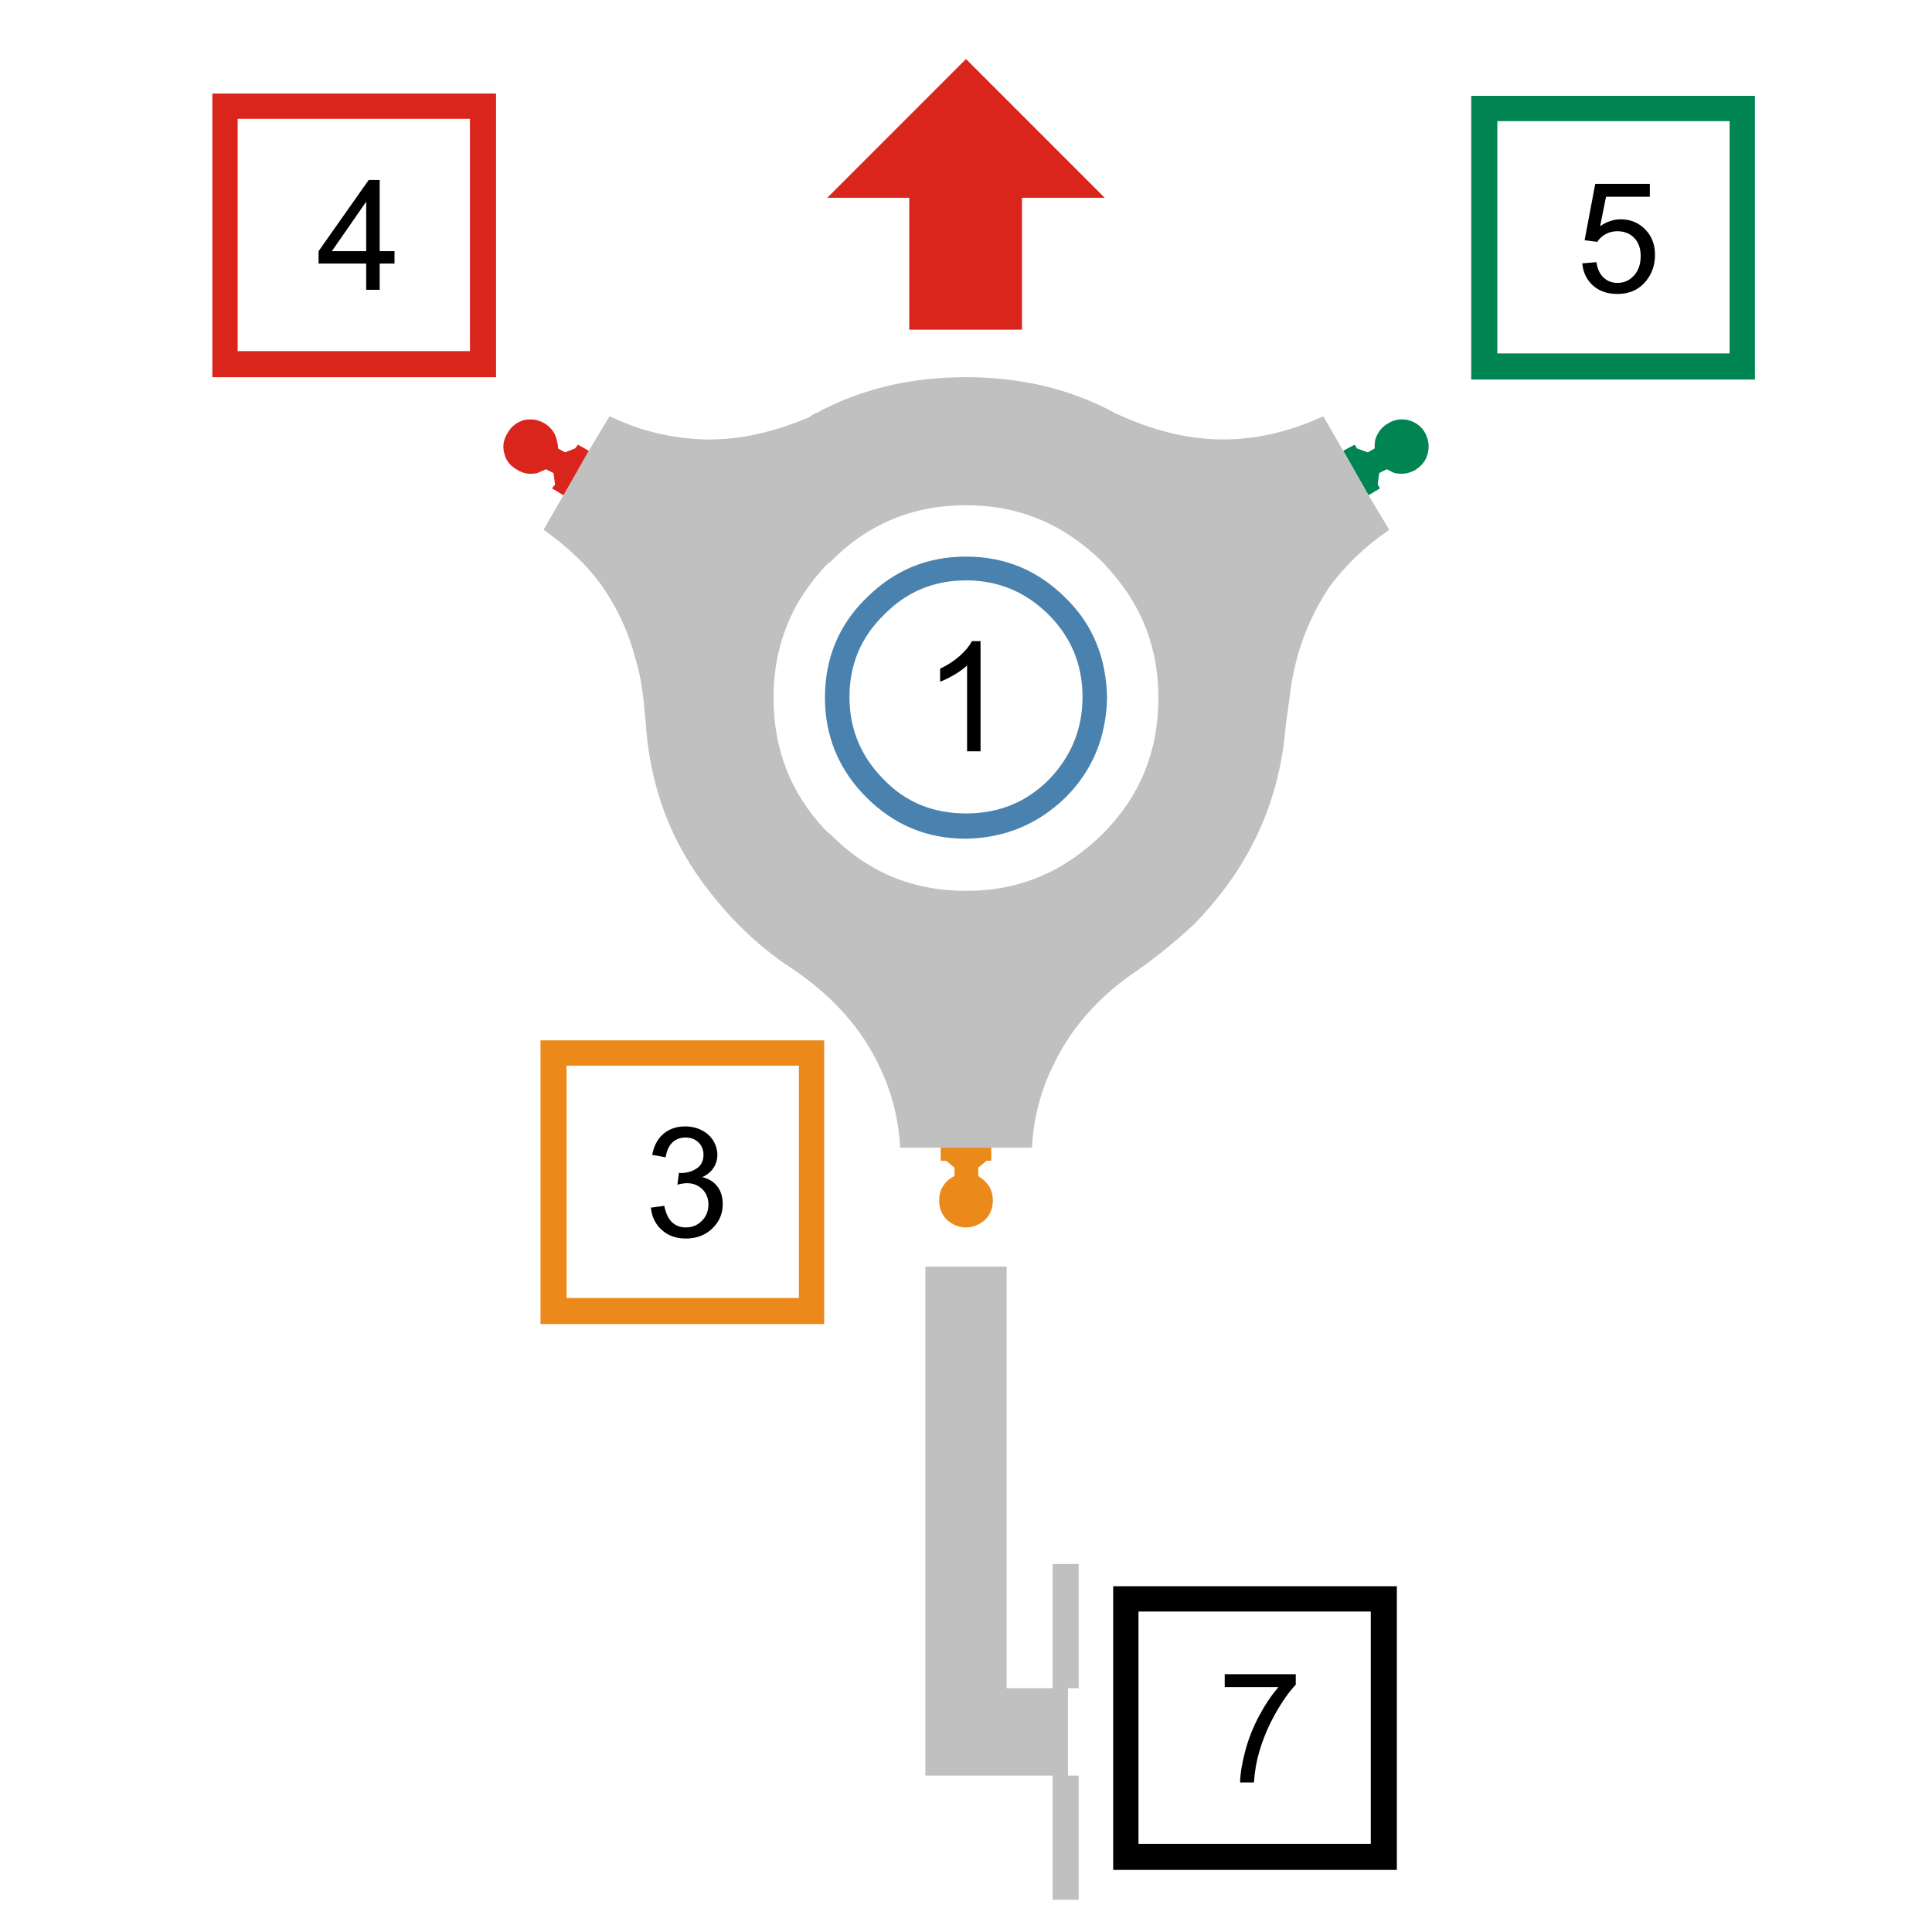
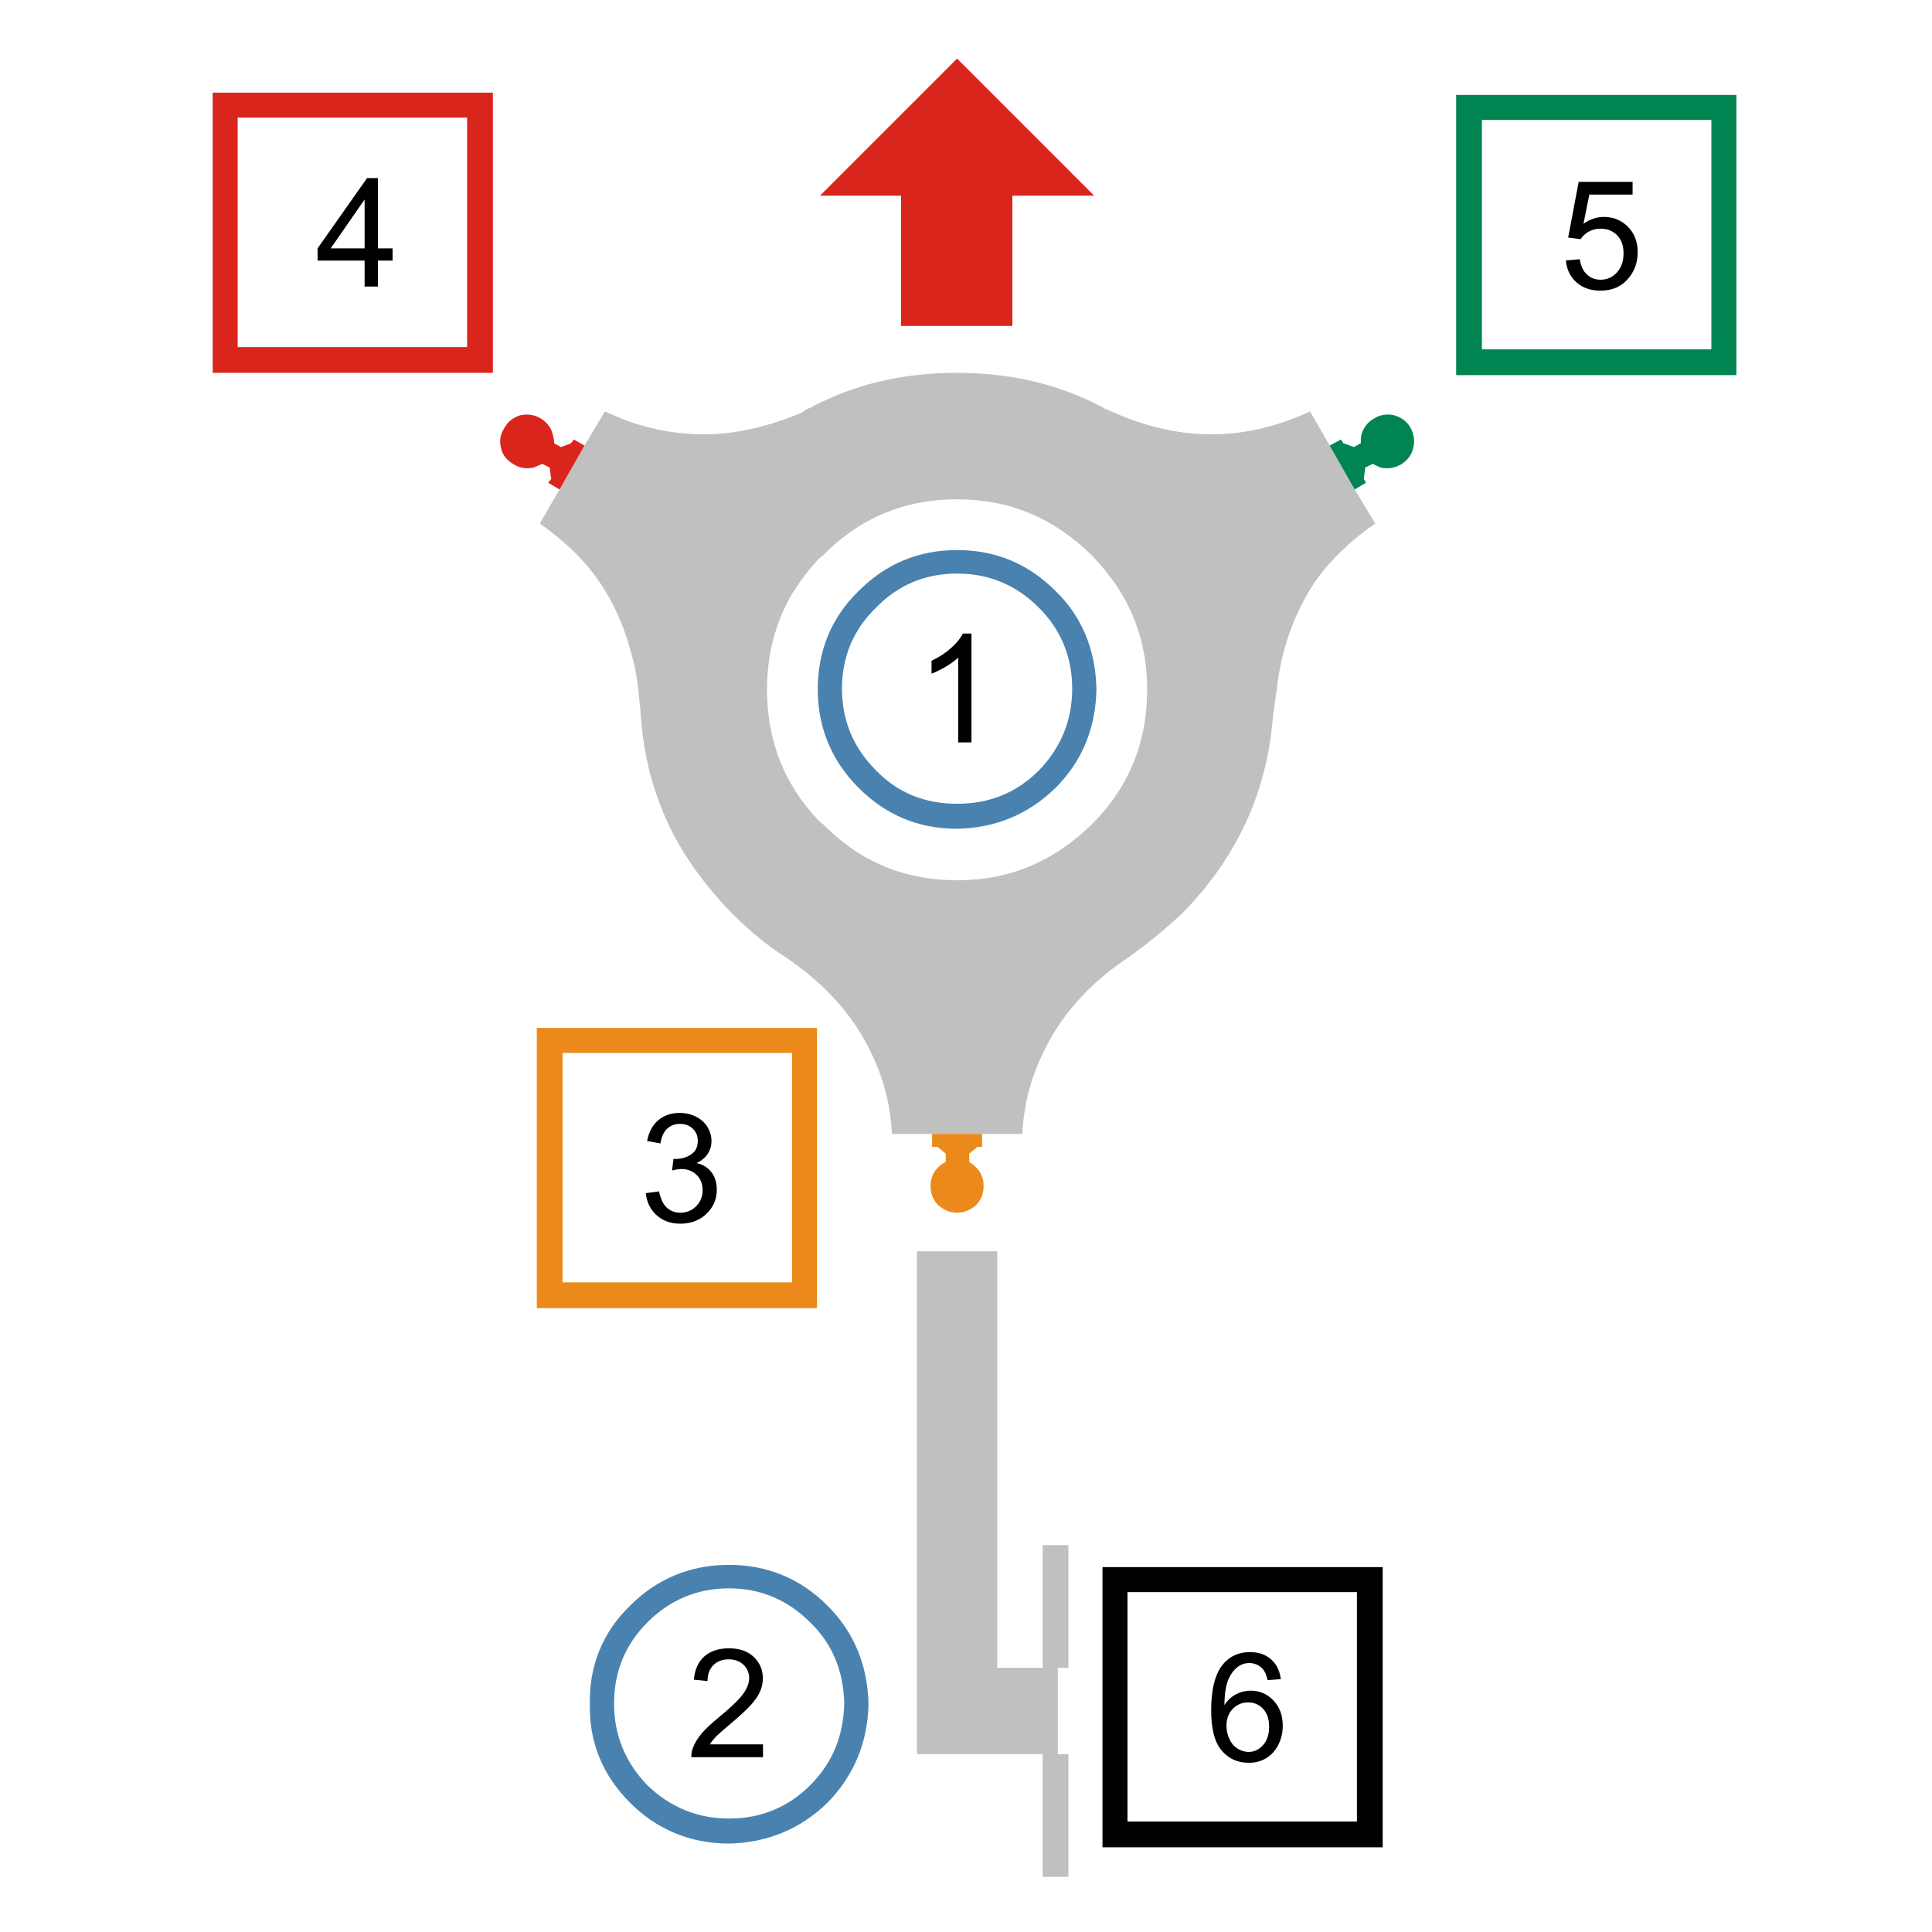
- <svg xmlns="http://www.w3.org/2000/svg" xml:space="preserve" width="88.9mm" height="88.9mm" style="shape-rendering:geometricPrecision; text-rendering:geometricPrecision; image-rendering:optimizeQuality; fill-rule:evenodd; clip-rule:evenodd" viewBox="0 0 88.9 88.9">
+ <svg xmlns="http://www.w3.org/2000/svg" xml:space="preserve" width="90mm" height="90mm" style="shape-rendering:geometricPrecision; text-rendering:geometricPrecision; image-rendering:optimizeQuality; fill-rule:evenodd; clip-rule:evenodd" viewBox="0 0 90 90">
  <defs>
    <style type="text/css">
   
    .fil6 {fill:none;fill-rule:nonzero}
    .fil5 {fill:black;fill-rule:nonzero}
    .fil1 {fill:silver;fill-rule:nonzero}
    .fil0 {fill:#008452;fill-rule:nonzero}
    .fil2 {fill:#4A82AF;fill-rule:nonzero}
-     .fil3 {fill:#DA251D;fill-rule:nonzero}
-     .fil4 {fill:#EB891B;fill-rule:nonzero}
+     .fil4 {fill:#DA251D;fill-rule:nonzero}
+     .fil3 {fill:#EB891B;fill-rule:nonzero}
   
  </style>
  </defs>
  <g id="__x0023_Layer_x0020_1">
-     <g id="_77546944">
+     <g id="_163606640">
+       <path id="_163600880" class="fil0" d="M80.886 17.475l0 -13.053 -13.053 0 0 13.053 13.053 0zm-1.164 -11.889l0 0 0 10.689 -10.689 0 0 -10.689 10.689 0z" />
+       <path id="_163604600" class="fil1" d="M57.32 20.192c-1.905,0.176 -3.81,-0.212 -5.785,-1.129l-0.035 0c-0.035,-0.035 -0.071,-0.035 -0.106,-0.071 -2.046,-1.094 -4.304,-1.623 -6.809,-1.623 -2.364,0 -4.516,0.459 -6.491,1.446 -0.106,0.035 -0.212,0.106 -0.318,0.176 -0.141,0.035 -0.282,0.106 -0.388,0.212 -1.905,0.811 -3.74,1.164 -5.503,0.988 -0.847,-0.07 -1.658,-0.247 -2.505,-0.529 -0.388,-0.141 -0.811,-0.318 -1.199,-0.494l-0.953 1.587 -1.164 2.046 -0.917 1.587c1.094,0.776 2.046,1.658 2.752,2.681 0.67,0.988 1.164,2.046 1.482,3.281 0.176,0.565 0.282,1.164 0.353,1.764l0.106 1.058c0.176,2.999 1.164,5.644 2.999,7.938 0.388,0.494 0.811,0.988 1.305,1.482 0.776,0.776 1.587,1.446 2.47,2.011 1.87,1.27 3.175,2.752 3.986,4.48 0.564,1.164 0.882,2.399 0.953,3.74l1.87 0 2.328 0 1.87 0c0.071,-1.341 0.388,-2.575 0.953,-3.74 0.811,-1.729 2.117,-3.245 3.986,-4.48 0.847,-0.6 1.658,-1.27 2.47,-2.011 2.575,-2.611 3.986,-5.644 4.269,-9.207l0.176 -1.27c0.212,-1.94 0.847,-3.598 1.799,-5.045 0.741,-1.023 1.658,-1.905 2.787,-2.681l-0.953 -1.587 -1.164 -2.046 -0.917 -1.587c-1.235,0.564 -2.47,0.917 -3.704,1.023zm-5.045 7.514l0 0c0.776,1.305 1.164,2.787 1.164,4.41 0,2.47 -0.847,4.551 -2.575,6.279 -1.764,1.729 -3.81,2.611 -6.279,2.611 -2.469,0 -4.551,-0.882 -6.244,-2.611 -0.106,-0.071 -0.176,-0.141 -0.247,-0.212 -1.587,-1.693 -2.364,-3.704 -2.364,-6.068 0,-1.623 0.388,-3.104 1.164,-4.445 0.353,-0.564 0.741,-1.094 1.199,-1.587 0.071,-0.07 0.141,-0.141 0.247,-0.212 1.693,-1.729 3.775,-2.611 6.244,-2.611 2.469,0 4.516,0.882 6.279,2.611 0.529,0.564 1.023,1.164 1.411,1.834z" />
+       <path id="_163601048" class="fil2" d="M51.076 32.116c-0.035,-1.799 -0.635,-3.351 -1.905,-4.586 -1.27,-1.27 -2.787,-1.905 -4.586,-1.905 -1.799,0 -3.316,0.635 -4.586,1.905 -1.27,1.235 -1.905,2.787 -1.905,4.586 0,1.764 0.635,3.316 1.905,4.586 1.27,1.27 2.787,1.905 4.586,1.905 1.799,-0.035 3.316,-0.67 4.586,-1.905 1.27,-1.27 1.87,-2.822 1.905,-4.586zm-2.681 -3.81l0 0c1.023,1.023 1.552,2.293 1.552,3.775 0,1.482 -0.529,2.752 -1.552,3.81 -1.058,1.058 -2.328,1.552 -3.81,1.552 -1.482,0 -2.752,-0.494 -3.775,-1.552 -1.058,-1.058 -1.587,-2.328 -1.587,-3.81 0,-1.482 0.529,-2.752 1.587,-3.775 1.023,-1.058 2.293,-1.587 3.775,-1.587 1.482,0 2.752,0.529 3.81,1.587z" />
+       <path id="_163595912" class="fil0" d="M62.577 20.65l-0.106 -0.176 -0.529 0.282 1.164 2.046 0.529 -0.318 -0.106 -0.176 0.071 -0.529 0.353 -0.176c0.106,0.071 0.212,0.106 0.353,0.176 0.353,0.071 0.635,0.035 0.953,-0.141 0.282,-0.176 0.494,-0.423 0.565,-0.741 0.106,-0.353 0.035,-0.67 -0.106,-0.953 -0.176,-0.318 -0.423,-0.494 -0.776,-0.6 -0.318,-0.071 -0.635,-0.035 -0.917,0.141 -0.318,0.176 -0.494,0.423 -0.6,0.741 -0.035,0.141 -0.035,0.282 -0.035,0.423l-0.318 0.176 -0.494 -0.176z" />
+       <path id="_163604024" class="fil3" d="M45.749 53.423l0 -0.6 -2.328 0 0 0.6 0.247 0 0.388 0.318 0 0.388c-0.141,0.07 -0.247,0.141 -0.353,0.247 -0.247,0.247 -0.353,0.529 -0.353,0.882 0,0.318 0.106,0.635 0.353,0.882 0.247,0.212 0.529,0.353 0.882,0.353 0.353,0 0.635,-0.141 0.882,-0.353 0.247,-0.247 0.353,-0.564 0.353,-0.882 0,-0.353 -0.106,-0.635 -0.353,-0.882 -0.106,-0.106 -0.212,-0.176 -0.318,-0.247l0 -0.388 0.388 -0.318 0.212 0z" />
+       <path id="_163599440" class="fil4" d="M23.489 19.945c-0.176,0.282 -0.247,0.6 -0.141,0.953 0.071,0.318 0.282,0.564 0.6,0.741 0.282,0.176 0.6,0.212 0.917,0.141 0.141,-0.07 0.282,-0.106 0.388,-0.176l0.353 0.176 0.071 0.529 -0.141 0.176 0.529 0.318 1.164 -2.046 -0.494 -0.282 -0.141 0.176 -0.459 0.176 -0.318 -0.176c0,-0.141 -0.035,-0.282 -0.071,-0.423 -0.07,-0.318 -0.282,-0.564 -0.564,-0.741 -0.318,-0.176 -0.6,-0.212 -0.953,-0.141 -0.318,0.106 -0.565,0.282 -0.741,0.6z" />
+       <polygon id="_163605968" class="fil4" points="47.16,15.182 47.16,9.114 50.97,9.114 44.585,2.729 38.2,9.114 41.975,9.114 41.975,15.182 " />
+       <path id="_163605872" class="fil4" d="M22.96 17.369l0 -13.053 -13.053 0 0 13.053 13.053 0zm-1.2 -11.889l0 0 0 10.689 -10.689 0 0 -10.689 10.689 0z" />
+       <path id="_163605464" class="fil3" d="M38.059 47.885l-13.053 0 0 13.053 13.053 0 0 -13.053zm-11.853 1.164l0 0 10.689 0 0 10.689 -10.689 0 0 -10.689z" />
+       <path id="_163605512" class="fil2" d="M27.476 79.388c-0.035,1.764 0.6,3.316 1.87,4.586 1.27,1.27 2.822,1.905 4.621,1.905 1.764,-0.035 3.316,-0.67 4.586,-1.905 1.235,-1.27 1.87,-2.822 1.905,-4.586 -0.035,-1.799 -0.67,-3.351 -1.905,-4.586 -1.27,-1.27 -2.822,-1.905 -4.586,-1.905 -1.799,0 -3.351,0.635 -4.621,1.905 -1.27,1.235 -1.905,2.787 -1.87,4.586zm2.681 3.775l0 0c-1.023,-1.058 -1.552,-2.328 -1.552,-3.81 0,-1.482 0.529,-2.752 1.552,-3.775 1.058,-1.058 2.328,-1.587 3.81,-1.587 1.446,0 2.716,0.529 3.775,1.587 1.058,1.023 1.552,2.293 1.587,3.775 -0.035,1.482 -0.529,2.752 -1.587,3.81 -1.023,1.023 -2.293,1.552 -3.775,1.552 -1.482,0 -2.752,-0.529 -3.81,-1.552z" />
+       <polygon id="_163605632" class="fil1" points="42.715,58.292 42.715,81.716 48.572,81.716 48.572,87.431 49.771,87.431 49.771,81.716 49.277,81.716 49.277,77.694 49.771,77.694 49.771,71.979 48.572,71.979 48.572,77.694 46.455,77.694 46.455,58.292 " />
+       <path id="_163606304" class="fil5" d="M64.411 73.002l-13.053 0 0 13.053 13.053 0 0 -13.053zm-11.889 1.164l0 0 10.689 0 0 10.689 -10.689 0 0 -10.689z" />
+       <polygon id="_163605728" class="fil6" points="88.682,88.56 88.682,0.366 0.488,0.366 0.488,88.56 " />
      <g>
-         <path id="_77546872" class="fil0" d="M63.888 19.473c-0.318,0.176 -0.494,0.423 -0.6,0.741 -0.035,0.141 -0.035,0.282 -0.035,0.423l-0.318 0.176 -0.494 -0.176 -0.106 -0.176 -0.529 0.282 1.164 2.046 0.529 -0.318 -0.106 -0.176 0.071 -0.529 0.353 -0.176c0.106,0.071 0.212,0.106 0.353,0.176 0.353,0.071 0.635,0.035 0.953,-0.141 0.282,-0.176 0.494,-0.423 0.565,-0.741 0.106,-0.353 0.035,-0.67 -0.106,-0.953 -0.176,-0.318 -0.423,-0.494 -0.776,-0.6 -0.318,-0.071 -0.635,-0.035 -0.917,0.141z" />
-         <path id="_77546776" class="fil1" d="M60.889 19.156c-1.235,0.564 -2.47,0.917 -3.704,1.023 -1.905,0.176 -3.81,-0.212 -5.785,-1.129l-0.035 0c-0.035,-0.035 -0.071,-0.035 -0.106,-0.071 -2.046,-1.094 -4.304,-1.623 -6.809,-1.623 -2.364,0 -4.516,0.459 -6.491,1.446 -0.106,0.035 -0.212,0.106 -0.318,0.176 -0.141,0.035 -0.282,0.106 -0.388,0.212 -1.905,0.811 -3.74,1.164 -5.503,0.988 -0.847,-0.07 -1.658,-0.247 -2.505,-0.529 -0.388,-0.141 -0.811,-0.318 -1.199,-0.494l-0.953 1.587 -1.164 2.046 -0.917 1.587c1.094,0.776 2.046,1.658 2.752,2.681 0.67,0.988 1.164,2.046 1.482,3.281 0.176,0.565 0.282,1.164 0.353,1.764l0.106 1.058c0.176,2.999 1.164,5.644 2.999,7.938 0.388,0.494 0.811,0.988 1.305,1.482 0.776,0.776 1.587,1.446 2.47,2.011 1.87,1.27 3.175,2.752 3.986,4.48 0.564,1.164 0.882,2.399 0.953,3.74l1.87 0 2.328 0 1.87 0c0.071,-1.341 0.388,-2.575 0.953,-3.74 0.811,-1.729 2.117,-3.245 3.986,-4.48 0.847,-0.6 1.658,-1.27 2.47,-2.011 2.575,-2.611 3.986,-5.644 4.269,-9.207l0.176 -1.27c0.212,-1.94 0.847,-3.598 1.799,-5.045 0.741,-1.023 1.658,-1.905 2.787,-2.681l-0.953 -1.587 -1.164 -2.046 -0.917 -1.587zm-24.13 8.502l0 0c0.353,-0.564 0.741,-1.094 1.199,-1.587 0.071,-0.07 0.141,-0.141 0.247,-0.212 1.693,-1.729 3.775,-2.611 6.244,-2.611 2.469,0 4.516,0.882 6.279,2.611 0.529,0.564 1.023,1.164 1.411,1.834 0.776,1.305 1.164,2.787 1.164,4.41 0,2.47 -0.847,4.551 -2.575,6.279 -1.764,1.729 -3.81,2.611 -6.279,2.611 -2.469,0 -4.551,-0.882 -6.244,-2.611 -0.106,-0.071 -0.176,-0.141 -0.247,-0.212 -1.587,-1.693 -2.364,-3.704 -2.364,-6.068 0,-1.623 0.388,-3.104 1.164,-4.445z" />
-         <path id="_77546680" class="fil2" d="M49.036 27.517c-1.27,-1.27 -2.787,-1.905 -4.586,-1.905 -1.799,0 -3.316,0.635 -4.586,1.905 -1.27,1.235 -1.905,2.787 -1.905,4.586 0,1.764 0.635,3.316 1.905,4.586 1.27,1.27 2.787,1.905 4.586,1.905 1.799,-0.035 3.316,-0.67 4.586,-1.905 1.27,-1.27 1.87,-2.822 1.905,-4.586 -0.035,-1.799 -0.635,-3.351 -1.905,-4.586zm-8.361 0.776l0 0c1.023,-1.058 2.293,-1.587 3.775,-1.587 1.482,0 2.752,0.529 3.81,1.587 1.023,1.023 1.552,2.293 1.552,3.775 0,1.482 -0.529,2.752 -1.552,3.81 -1.058,1.058 -2.328,1.552 -3.81,1.552 -1.482,0 -2.752,-0.494 -3.775,-1.552 -1.058,-1.058 -1.587,-2.328 -1.587,-3.81 0,-1.482 0.529,-2.752 1.587,-3.775z" />
-         <path id="_77546584" class="fil3" d="M26.458 20.637l-0.459 0.176 -0.318 -0.176c0,-0.141 -0.035,-0.282 -0.071,-0.423 -0.07,-0.318 -0.282,-0.564 -0.564,-0.741 -0.318,-0.176 -0.6,-0.212 -0.953,-0.141 -0.318,0.106 -0.565,0.282 -0.741,0.6 -0.176,0.282 -0.247,0.6 -0.141,0.953 0.071,0.318 0.282,0.564 0.6,0.741 0.282,0.176 0.6,0.212 0.917,0.141 0.141,-0.07 0.282,-0.106 0.388,-0.176l0.353 0.176 0.071 0.529 -0.141 0.176 0.529 0.318 1.164 -2.046 -0.494 -0.282 -0.141 0.176z" />
-         <path id="_77546440" class="fil4" d="M43.286 53.41l0.247 0 0.388 0.318 0 0.388c-0.141,0.07 -0.247,0.141 -0.353,0.247 -0.247,0.247 -0.353,0.529 -0.353,0.882 0,0.318 0.106,0.635 0.353,0.882 0.247,0.212 0.529,0.353 0.882,0.353 0.353,0 0.635,-0.141 0.882,-0.353 0.247,-0.247 0.353,-0.564 0.353,-0.882 0,-0.353 -0.106,-0.635 -0.353,-0.882 -0.106,-0.106 -0.212,-0.176 -0.318,-0.247l0 -0.388 0.388 -0.318 0.212 0 0 -0.6 -2.328 0 0 0.6z" />
-         <path id="_77546344" class="fil0" d="M67.698 4.41l0 13.053 13.053 0 0 -13.053 -13.053 0zm1.2 1.164l0 0 10.689 0 0 10.689 -10.689 0 0 -10.689z" />
-         <polygon id="_77546296" class="fil3" points="50.835,9.102 44.45,2.716 38.065,9.102 41.839,9.102 41.839,15.169 47.025,15.169 47.025,9.102 " />
-         <path id="_77546152" class="fil3" d="M9.772 4.304l0 13.053 13.053 0 0 -13.053 -13.053 0zm1.164 11.853l0 0 0 -10.689 10.689 0 0 10.689 -10.689 0z" />
-         <path id="_77546080" class="fil4" d="M24.871 47.872l0 13.053 13.053 0 0 -13.053 -13.053 0zm11.889 11.853l0 0 -10.689 0 0 -10.689 10.689 0 0 10.689z" />
-         <polygon id="_77546992" class="fil1" points="46.32,58.279 42.58,58.279 42.58,81.703 48.436,81.703 48.436,87.418 49.636,87.418 49.636,81.703 49.142,81.703 49.142,77.681 49.636,77.681 49.636,71.966 48.436,71.966 48.436,77.681 46.32,77.681 " />
-         <path id="_103246280" class="fil5" d="M51.223 72.99l0 13.053 13.053 0 0 -13.053 -13.053 0zm1.164 11.853l0 0 0 -10.689 10.689 0 0 10.689 -10.689 0z" />
-         <polygon id="_103246472" class="fil6" points="88.547,88.547 88.547,0.353 0.353,0.353 0.353,88.547 " />
+         <path id="_163604960" class="fil5" d="M16.985 13.348l0 -1.209 -2.191 0 0 -0.569 2.305 -3.273 0.507 0 0 3.273 0.682 0 0 0.569 -0.682 0 0 1.209 -0.621 0zm0 -1.778l0 -2.277 -1.58 2.277 1.58 0z" />
      </g>
      <g>
-         <path id="_103246664" class="fil5" d="M16.85 13.335l0 -1.209 -2.191 0 0 -0.569 2.305 -3.273 0.507 0 0 3.273 0.682 0 0 0.569 -0.682 0 0 1.209 -0.621 0zm0 -1.778l0 -2.277 -1.58 2.277 1.58 0z" />
+         <path id="_163605080" class="fil5" d="M30.082 55.582l0.62 -0.082c0.072,0.352 0.193,0.604 0.363,0.76 0.172,0.155 0.38,0.233 0.626,0.233 0.292,0 0.539,-0.101 0.74,-0.303 0.2,-0.202 0.301,-0.453 0.301,-0.751 0,-0.285 -0.093,-0.52 -0.279,-0.704 -0.187,-0.185 -0.423,-0.278 -0.71,-0.278 -0.118,0 -0.263,0.024 -0.437,0.069l0.069 -0.544c0.041,0.005 0.074,0.007 0.1,0.007 0.263,0 0.501,-0.069 0.713,-0.207 0.212,-0.138 0.318,-0.35 0.318,-0.637 0,-0.227 -0.078,-0.416 -0.232,-0.565 -0.154,-0.149 -0.353,-0.225 -0.596,-0.225 -0.241,0 -0.442,0.076 -0.602,0.227 -0.161,0.152 -0.265,0.38 -0.31,0.683l-0.62 -0.111c0.075,-0.416 0.248,-0.738 0.516,-0.967 0.269,-0.228 0.603,-0.343 1.003,-0.343 0.275,0 0.529,0.06 0.761,0.177 0.232,0.119 0.409,0.28 0.533,0.484 0.122,0.205 0.185,0.421 0.185,0.651 0,0.217 -0.059,0.416 -0.176,0.596 -0.118,0.179 -0.29,0.321 -0.52,0.427 0.299,0.068 0.53,0.212 0.696,0.429 0.165,0.216 0.247,0.488 0.247,0.814 0,0.441 -0.16,0.815 -0.482,1.122 -0.321,0.307 -0.728,0.46 -1.219,0.46 -0.443,0 -0.811,-0.132 -1.104,-0.396 -0.293,-0.263 -0.46,-0.606 -0.501,-1.027z" />
      </g>
      <g>
-         <path id="_103246880" class="fil5" d="M29.947 55.569l0.62 -0.082c0.072,0.352 0.193,0.604 0.363,0.76 0.172,0.155 0.38,0.233 0.626,0.233 0.292,0 0.539,-0.101 0.74,-0.303 0.2,-0.202 0.301,-0.453 0.301,-0.751 0,-0.285 -0.093,-0.52 -0.279,-0.704 -0.187,-0.185 -0.423,-0.278 -0.71,-0.278 -0.118,0 -0.263,0.024 -0.437,0.069l0.069 -0.544c0.041,0.005 0.074,0.007 0.1,0.007 0.263,0 0.501,-0.069 0.713,-0.207 0.212,-0.138 0.318,-0.35 0.318,-0.637 0,-0.227 -0.078,-0.416 -0.232,-0.565 -0.154,-0.149 -0.353,-0.225 -0.596,-0.225 -0.241,0 -0.442,0.076 -0.602,0.227 -0.161,0.152 -0.265,0.38 -0.31,0.683l-0.62 -0.111c0.075,-0.416 0.248,-0.738 0.516,-0.967 0.269,-0.228 0.603,-0.343 1.003,-0.343 0.275,0 0.529,0.06 0.761,0.177 0.232,0.119 0.409,0.28 0.533,0.484 0.122,0.205 0.185,0.421 0.185,0.651 0,0.217 -0.059,0.416 -0.176,0.596 -0.118,0.179 -0.29,0.321 -0.52,0.427 0.299,0.068 0.53,0.212 0.696,0.429 0.165,0.216 0.247,0.488 0.247,0.814 0,0.441 -0.16,0.815 -0.482,1.122 -0.321,0.307 -0.728,0.46 -1.219,0.46 -0.443,0 -0.811,-0.132 -1.104,-0.396 -0.293,-0.263 -0.46,-0.606 -0.501,-1.027z" />
+         <path id="_163605200" class="fil5" d="M72.942 12.131l0.651 -0.055c0.048,0.318 0.16,0.555 0.335,0.715 0.176,0.16 0.388,0.24 0.636,0.24 0.299,0 0.551,-0.113 0.757,-0.338 0.207,-0.226 0.31,-0.524 0.31,-0.896 0,-0.354 -0.099,-0.633 -0.297,-0.837 -0.199,-0.205 -0.459,-0.307 -0.781,-0.307 -0.2,0 -0.38,0.046 -0.541,0.136 -0.161,0.09 -0.287,0.208 -0.379,0.353l-0.582 -0.075 0.489 -2.594 2.512 0 0 0.593 -2.015 0 -0.273 1.357c0.303,-0.212 0.622,-0.318 0.955,-0.318 0.441,0 0.812,0.153 1.116,0.459 0.303,0.306 0.455,0.699 0.455,1.178 0,0.457 -0.134,0.853 -0.4,1.185 -0.325,0.408 -0.767,0.613 -1.326,0.613 -0.46,0 -0.835,-0.128 -1.125,-0.386 -0.29,-0.258 -0.456,-0.599 -0.497,-1.023z" />
      </g>
      <g>
-         <path id="_103247024" class="fil5" d="M72.806 12.118l0.651 -0.055c0.048,0.318 0.16,0.555 0.335,0.715 0.176,0.16 0.388,0.24 0.636,0.24 0.299,0 0.551,-0.113 0.757,-0.338 0.207,-0.226 0.31,-0.524 0.31,-0.896 0,-0.354 -0.099,-0.633 -0.297,-0.837 -0.199,-0.205 -0.459,-0.307 -0.781,-0.307 -0.2,0 -0.38,0.046 -0.541,0.136 -0.161,0.09 -0.287,0.208 -0.379,0.353l-0.582 -0.075 0.489 -2.594 2.512 0 0 0.593 -2.015 0 -0.273 1.357c0.303,-0.212 0.622,-0.318 0.955,-0.318 0.441,0 0.812,0.153 1.116,0.459 0.303,0.306 0.455,0.699 0.455,1.178 0,0.457 -0.134,0.853 -0.4,1.185 -0.325,0.408 -0.767,0.613 -1.326,0.613 -0.46,0 -0.835,-0.128 -1.125,-0.386 -0.29,-0.258 -0.456,-0.599 -0.497,-1.023z" />
+         <path id="_163605392" class="fil5" d="M59.666 78.22l-0.616 0.048c-0.055,-0.243 -0.133,-0.421 -0.234,-0.53 -0.168,-0.178 -0.375,-0.266 -0.621,-0.266 -0.198,0 -0.37,0.055 -0.52,0.166 -0.195,0.142 -0.349,0.35 -0.462,0.623 -0.112,0.273 -0.171,0.662 -0.175,1.168 0.149,-0.227 0.332,-0.396 0.548,-0.507 0.215,-0.109 0.442,-0.165 0.678,-0.165 0.414,0 0.765,0.152 1.056,0.456 0.29,0.304 0.436,0.697 0.436,1.179 0,0.318 -0.069,0.612 -0.206,0.884 -0.136,0.272 -0.325,0.481 -0.563,0.626 -0.239,0.145 -0.509,0.216 -0.813,0.216 -0.517,0 -0.938,-0.189 -1.264,-0.57 -0.327,-0.38 -0.489,-1.007 -0.489,-1.879 0,-0.976 0.18,-1.685 0.541,-2.128 0.314,-0.386 0.737,-0.58 1.271,-0.58 0.396,0 0.722,0.112 0.976,0.335 0.254,0.222 0.406,0.53 0.456,0.923zm-2.532 2.177c0,0.214 0.046,0.419 0.136,0.614 0.09,0.195 0.217,0.343 0.38,0.446 0.163,0.102 0.335,0.154 0.514,0.154 0.262,0 0.487,-0.106 0.675,-0.318 0.188,-0.212 0.282,-0.499 0.282,-0.861 0,-0.349 -0.093,-0.624 -0.279,-0.826 -0.186,-0.201 -0.42,-0.301 -0.702,-0.301 -0.281,0 -0.518,0.1 -0.714,0.301 -0.195,0.201 -0.293,0.465 -0.293,0.79z" />
      </g>
      <g>
-         <path id="_103565104" class="fil5" d="M56.355 77.632l0 -0.596 3.269 0 0 0.482c-0.321,0.342 -0.64,0.797 -0.956,1.364 -0.315,0.567 -0.56,1.151 -0.731,1.75 -0.125,0.423 -0.203,0.885 -0.238,1.389l-0.637 0c0.007,-0.398 0.085,-0.877 0.234,-1.44 0.149,-0.562 0.363,-1.105 0.642,-1.627 0.28,-0.522 0.576,-0.963 0.891,-1.321l-2.474 0z" />
+         <path id="_163598816" class="fil5" d="M45.255 34.585l-0.62 0 0 -3.951c-0.149,0.142 -0.345,0.285 -0.587,0.427 -0.243,0.142 -0.461,0.249 -0.654,0.32l0 -0.599c0.347,-0.164 0.65,-0.361 0.91,-0.593 0.259,-0.233 0.443,-0.457 0.551,-0.676l0.399 0 0 5.072z" />
      </g>
      <g>
-         <path id="_103565416" class="fil5" d="M45.12 34.572l-0.62 0 0 -3.951c-0.149,0.142 -0.345,0.285 -0.587,0.427 -0.243,0.142 -0.461,0.249 -0.654,0.32l0 -0.599c0.347,-0.164 0.65,-0.361 0.91,-0.593 0.259,-0.233 0.443,-0.457 0.551,-0.676l0.399 0 0 5.072z" />
+         <path id="_163604648" class="fil5" d="M35.543 81.261l0 0.596 -3.338 0c-0.005,-0.149 0.019,-0.293 0.072,-0.43 0.085,-0.228 0.221,-0.452 0.408,-0.673 0.188,-0.22 0.459,-0.475 0.811,-0.764 0.549,-0.45 0.921,-0.807 1.114,-1.07 0.193,-0.262 0.289,-0.512 0.289,-0.746 0,-0.246 -0.088,-0.453 -0.263,-0.622 -0.176,-0.168 -0.406,-0.253 -0.688,-0.253 -0.299,0 -0.537,0.089 -0.716,0.269 -0.18,0.179 -0.271,0.427 -0.273,0.743l-0.637 -0.065c0.043,-0.476 0.208,-0.838 0.493,-1.088 0.285,-0.249 0.668,-0.374 1.148,-0.374 0.484,0 0.868,0.135 1.15,0.403 0.283,0.269 0.424,0.602 0.424,1 0,0.202 -0.041,0.401 -0.125,0.596 -0.082,0.195 -0.22,0.401 -0.411,0.616 -0.192,0.216 -0.51,0.513 -0.956,0.889 -0.372,0.313 -0.61,0.524 -0.716,0.636 -0.106,0.111 -0.193,0.222 -0.262,0.335l2.478 0z" />
      </g>
    </g>
  </g>
</svg>
